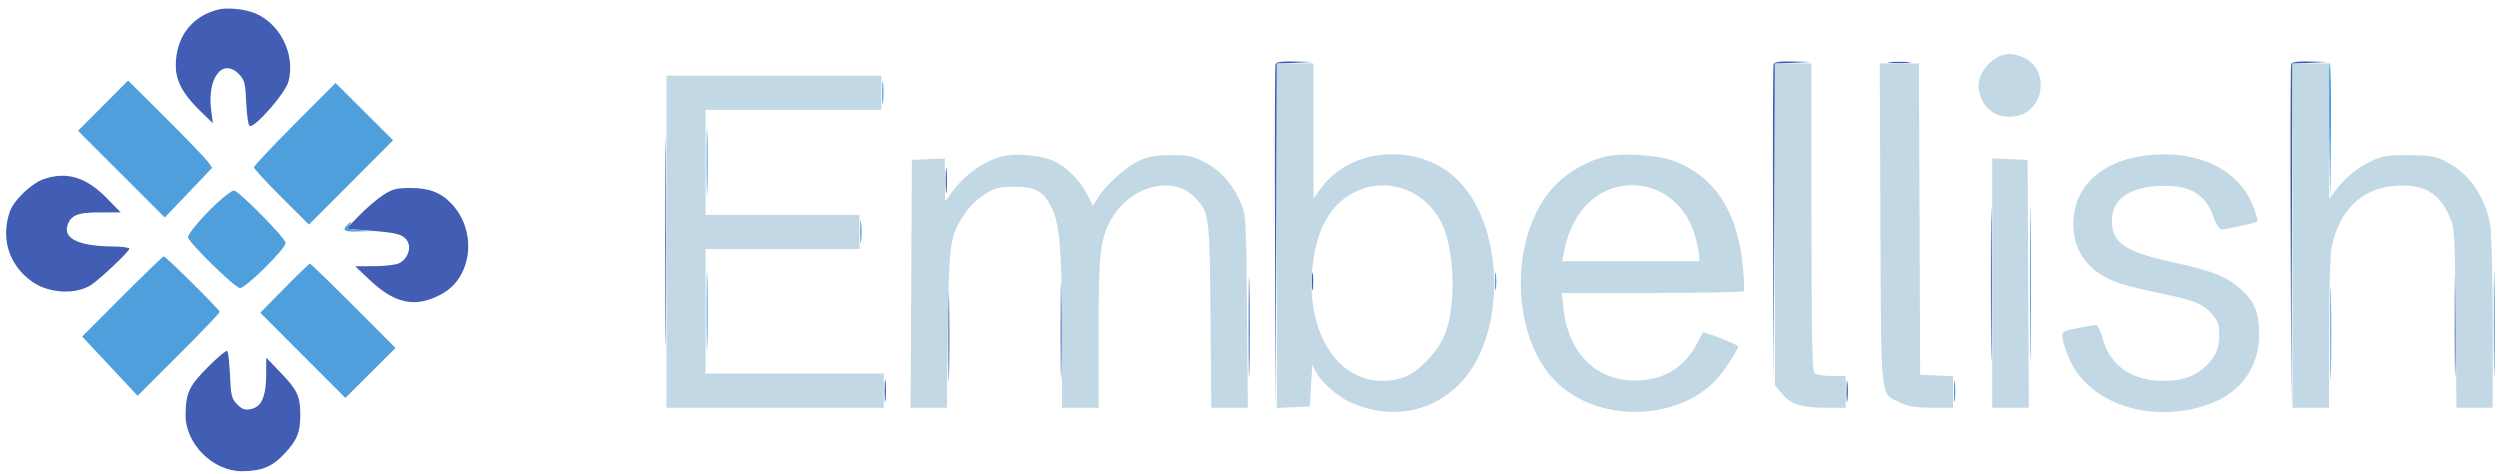
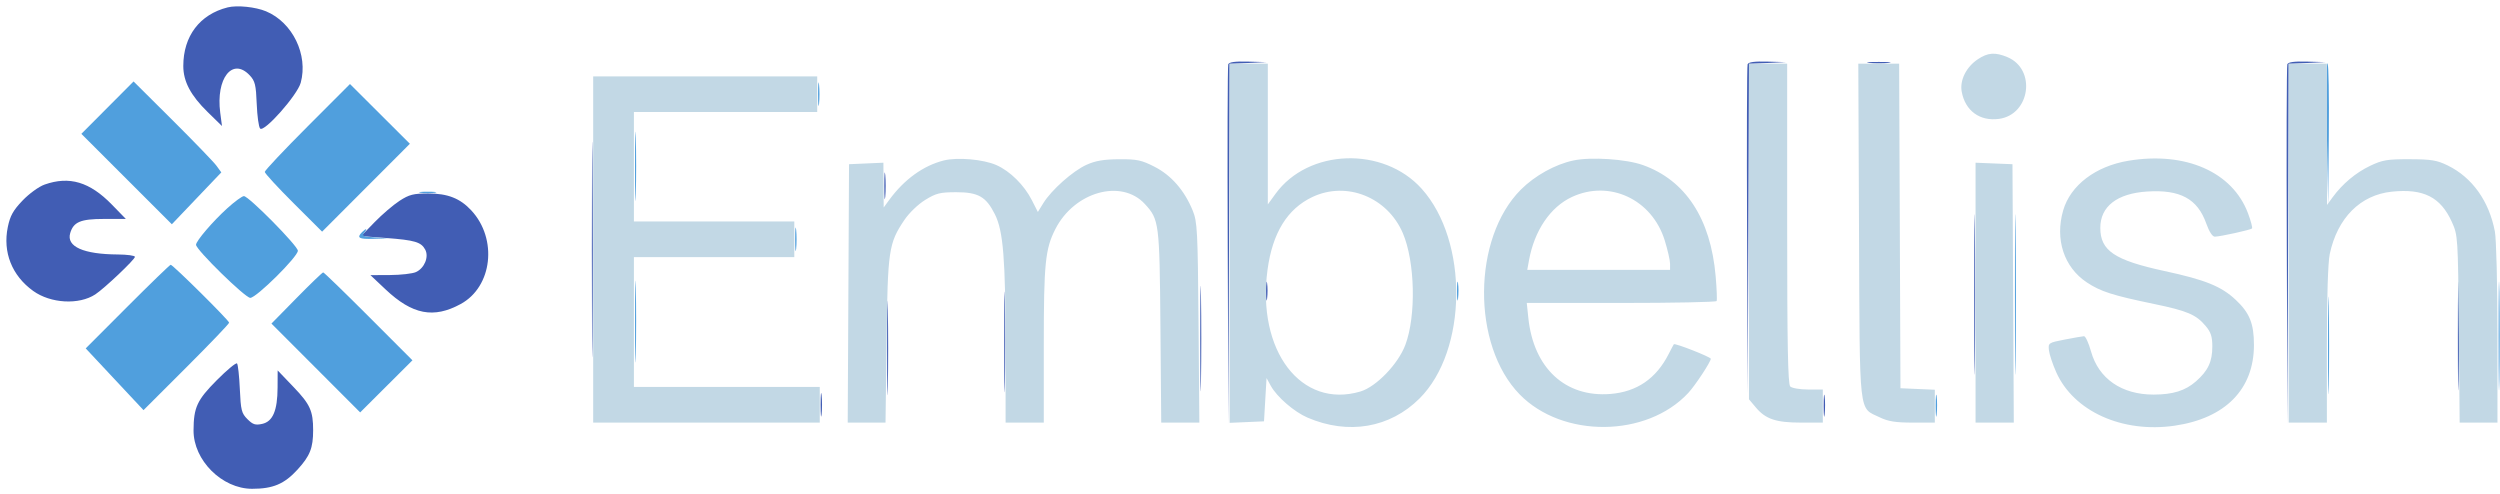
- <svg xmlns="http://www.w3.org/2000/svg" width="1024" height="194" viewBox="0 0 1024 194" version="1.1">
-   <path d="M 89.424 3.903 C 78.450 6.661, 72 15.184, 72 26.928 C 72 33.009, 74.905 38.498, 81.568 45.005 L 87.194 50.500 86.506 45.269 C 84.729 31.762, 91.321 23.392, 98.076 30.580 C 100.183 32.823, 100.545 34.293, 100.842 41.830 C 101.030 46.598, 101.635 50.950, 102.187 51.500 C 103.776 53.085, 116.792 38.385, 118.125 33.500 C 121.114 22.539, 114.928 9.800, 104.500 5.444 C 100.365 3.716, 93.116 2.975, 89.424 3.903 M 522.460 26.250 C 522.197 26.938, 522.102 59, 522.248 97.500 L 522.514 167.500 522.757 96.794 L 523 26.088 530.250 25.743 L 537.500 25.397 530.219 25.199 C 525.160 25.061, 522.791 25.382, 522.460 26.250 M 726.459 26.250 C 726.197 26.938, 726.102 56.300, 726.248 91.500 L 726.515 155.500 726.758 90.794 L 727 26.088 734.250 25.743 L 741.500 25.397 734.219 25.199 C 729.161 25.061, 726.791 25.382, 726.459 26.250 M 774.250 25.728 C 776.313 25.944, 779.688 25.944, 781.750 25.728 C 783.813 25.513, 782.125 25.336, 778 25.336 C 773.875 25.336, 772.188 25.513, 774.250 25.728 M 938.460 26.250 C 938.197 26.938, 938.102 59, 938.248 97.500 L 938.514 167.500 938.757 96.794 L 939 26.088 946.250 25.743 L 953.500 25.397 946.219 25.199 C 941.160 25.061, 938.791 25.382, 938.460 26.250 M 272.473 99 C 272.473 136.675, 272.597 152.087, 272.750 133.250 C 272.902 114.412, 272.902 83.587, 272.750 64.750 C 272.597 45.912, 272.473 61.325, 272.473 99 M 387.349 74 C 387.349 78.675, 387.522 80.587, 387.732 78.250 C 387.943 75.912, 387.943 72.087, 387.732 69.750 C 387.522 67.412, 387.349 69.325, 387.349 74 M 815.464 116.500 C 815.464 144.550, 815.592 156.169, 815.749 142.320 C 815.906 128.471, 815.906 105.521, 815.749 91.320 C 815.593 77.119, 815.465 88.450, 815.464 116.500 M 17.500 73.504 C 15.266 74.296, 11.452 77.062, 8.860 79.770 C 5.162 83.636, 3.988 85.743, 3.072 90.156 C 1.017 100.053, 4.673 109.269, 13.041 115.284 C 19.903 120.216, 31.026 120.834, 37.430 116.638 C 41.016 114.288, 53 102.933, 53 101.885 C 53 101.398, 49.962 100.980, 46.250 100.956 C 32.769 100.869, 26.045 97.866, 27.564 92.611 C 28.844 88.182, 31.639 87, 40.827 87 L 49.432 87 43.966 81.386 C 35.255 72.440, 27.244 70.054, 17.500 73.504 M 156.946 79.879 C 154.501 81.463, 150.096 85.231, 147.158 88.253 L 141.817 93.748 151.633 94.484 C 162.926 95.331, 165.434 96.074, 167.023 99.043 C 168.554 101.904, 166.722 106.350, 163.385 107.870 C 162.022 108.492, 157.440 109.016, 153.203 109.036 L 145.500 109.073 151.454 114.683 C 161.984 124.605, 170.332 126.222, 180.985 120.403 C 193.416 113.614, 195.533 94.868, 185.136 83.658 C 180.734 78.913, 175.878 77, 168.236 77 C 162.391 77, 160.742 77.420, 156.946 79.879 M 1005.450 133 C 1005.450 151.975, 1005.584 159.738, 1005.748 150.250 C 1005.913 140.762, 1005.913 125.237, 1005.748 115.750 C 1005.584 106.263, 1005.450 114.025, 1005.450 133 M 511.448 134 C 511.448 152.425, 511.583 159.963, 511.748 150.750 C 511.913 141.537, 511.913 126.463, 511.748 117.250 C 511.583 108.037, 511.448 115.575, 511.448 134 M 434.446 135.500 C 434.447 153.100, 434.583 160.159, 434.749 151.187 C 434.914 142.215, 434.914 127.815, 434.748 119.187 C 434.581 110.559, 434.446 117.900, 434.446 135.500 M 388.443 137.500 C 388.443 154, 388.580 160.890, 388.748 152.812 C 388.915 144.733, 388.916 131.233, 388.748 122.812 C 388.581 114.390, 388.444 121, 388.443 137.500 M 537.310 115.500 C 537.315 118.800, 537.502 120.029, 537.725 118.232 C 537.947 116.435, 537.943 113.735, 537.715 112.232 C 537.486 110.729, 537.304 112.200, 537.310 115.500 M 85.142 150.357 C 77.394 158.157, 76.071 161.015, 76.024 170.054 C 75.962 181.778, 87.211 193, 99.025 193 C 107.245 193, 111.690 191.120, 116.871 185.451 C 121.764 180.097, 123 176.981, 123 170 C 123 162.433, 121.829 159.836, 115.377 153.094 L 109.067 146.500 109.033 153.282 C 108.989 162.307, 107.166 166.585, 102.972 167.506 C 100.313 168.090, 99.314 167.768, 97.189 165.643 C 94.878 163.333, 94.578 162.138, 94.204 153.787 C 93.975 148.679, 93.481 144.168, 93.106 143.763 C 92.732 143.357, 89.148 146.324, 85.142 150.357 M 362.336 160 C 362.336 164.125, 362.513 165.813, 362.728 163.750 C 362.944 161.688, 362.944 158.313, 362.728 156.250 C 362.513 154.188, 362.336 155.875, 362.336 160 M 756.328 160.500 C 756.333 164.350, 756.513 165.802, 756.730 163.728 C 756.946 161.653, 756.943 158.503, 756.722 156.728 C 756.501 154.952, 756.324 156.650, 756.328 160.500" stroke="none" fill="#415db4" fill-rule="evenodd" />
-   <path d="M 953.999 53.299 L 954.498 81.500 954.765 54.066 C 954.912 38.978, 954.688 26.287, 954.266 25.865 C 953.845 25.443, 953.724 37.788, 953.999 53.299 M 361.336 38 C 361.336 42.125, 361.513 43.813, 361.728 41.750 C 361.944 39.688, 361.944 36.313, 361.728 34.250 C 361.513 32.188, 361.336 33.875, 361.336 38 M 42.216 43.283 L 31.961 53.573 49.731 71.332 L 67.500 89.092 77.216 78.902 L 86.932 68.713 85.034 66.106 C 83.990 64.673, 76.236 56.636, 67.803 48.247 L 52.470 32.994 42.216 43.283 M 120.737 50.763 C 111.532 59.980, 104 67.974, 104 68.527 C 104 69.080, 109.068 74.587, 115.263 80.764 L 126.526 91.995 143.766 74.735 L 161.005 57.474 149.240 45.739 L 137.474 34.004 120.737 50.763 M 289.426 66.500 C 289.427 78.600, 289.571 83.413, 289.747 77.195 C 289.923 70.977, 289.922 61.077, 289.746 55.195 C 289.569 49.313, 289.425 54.400, 289.426 66.500 M 831.464 116.500 C 831.464 144.550, 831.592 156.169, 831.749 142.320 C 831.906 128.471, 831.906 105.521, 831.749 91.320 C 831.593 77.119, 831.465 88.450, 831.464 116.500 M 89.297 82.782 C 83.564 87.980, 77 95.649, 77 97.149 C 77 99.103, 96.311 118, 98.307 118 C 100.693 118, 117 101.856, 117 99.494 C 117 97.577, 97.647 77.987, 95.799 78.032 C 95.084 78.049, 92.159 80.187, 89.297 82.782 M 352.336 95 C 352.336 99.125, 352.513 100.813, 352.728 98.750 C 352.944 96.688, 352.944 93.313, 352.728 91.250 C 352.513 89.188, 352.336 90.875, 352.336 95 M 142.200 92.200 C 139.975 94.425, 140.976 95.001, 146.750 94.815 L 152.500 94.630 147.173 94.260 C 142.663 93.947, 142.030 93.669, 143.046 92.445 C 144.495 90.699, 143.879 90.521, 142.200 92.200 M 1021.450 133 C 1021.450 151.975, 1021.584 159.738, 1021.748 150.250 C 1021.913 140.762, 1021.913 125.237, 1021.748 115.750 C 1021.584 106.263, 1021.450 114.025, 1021.450 133 M 289.436 127.500 C 289.436 141.800, 289.577 147.511, 289.748 140.191 C 289.919 132.871, 289.918 121.171, 289.747 114.191 C 289.575 107.211, 289.435 113.200, 289.436 127.500 M 50.074 121.426 L 33.671 137.851 45.022 149.979 L 56.372 162.107 73.186 145.314 C 82.434 136.079, 90 128.174, 90 127.748 C 90 126.874, 67.928 105, 67.046 105 C 66.733 105, 59.096 112.392, 50.074 121.426 M 954.445 136.500 C 954.444 153.550, 954.581 160.666, 954.748 152.312 C 954.915 143.959, 954.915 130.009, 954.748 121.312 C 954.582 112.616, 954.445 119.450, 954.445 136.500 M 116.499 118.051 L 106.624 128.103 124.048 145.548 L 141.472 162.994 151.740 152.761 L 162.007 142.528 144.764 125.264 C 135.281 115.769, 127.263 108, 126.948 108 C 126.632 108, 121.931 112.523, 116.499 118.051 M 612.310 115.500 C 612.315 118.800, 612.502 120.029, 612.725 118.232 C 612.947 116.435, 612.943 113.735, 612.715 112.232 C 612.486 110.729, 612.304 112.200, 612.310 115.500 M 800.328 160.500 C 800.333 164.350, 800.513 165.802, 800.730 163.728 C 800.946 161.653, 800.943 158.503, 800.722 156.728 C 800.501 154.952, 800.324 156.650, 800.328 160.500" stroke="none" fill="#509fdd" fill-rule="evenodd" />
-   <path d="M 816.898 24.270 C 812.341 27.314, 809.753 32.492, 810.552 36.966 C 811.896 44.485, 817.653 48.712, 825.175 47.703 C 837.479 46.053, 839.931 28.212, 828.510 23.440 C 823.705 21.432, 820.839 21.637, 816.898 24.270 M 523 96.546 L 523 167.091 529.750 166.796 L 536.500 166.500 537 158 L 537.500 149.500 539.185 152.575 C 541.566 156.919, 548.374 162.803, 553.624 165.053 C 569.604 171.903, 585.981 169.098, 597.593 157.522 C 616.462 138.711, 616.902 95.679, 598.436 75.140 C 583.347 58.357, 553.871 59.391, 541.004 77.154 L 538 81.300 538 53.650 L 538 26 530.500 26 L 523 26 523 96.546 M 727 91.923 L 727 157.847 729.703 161.059 C 733.557 165.640, 737.625 167, 747.468 167 L 756 167 756 160.500 L 756 154 750.200 154 C 747.010 154, 743.860 153.460, 743.200 152.800 C 742.292 151.892, 742 136.311, 742 88.800 L 742 26 734.500 26 L 727 26 727 91.923 M 770.222 91.750 C 770.535 165.887, 769.975 160.873, 778.399 164.951 C 781.669 166.534, 784.606 167, 791.316 167 L 800 167 800 160.546 L 800 154.091 793.250 153.796 L 786.500 153.500 786.243 89.750 L 785.985 26 777.965 26 L 769.945 26 770.222 91.750 M 939 96.500 L 939 167 946.500 167 L 954 167 954 136.549 C 954 117.834, 954.433 104.056, 955.123 100.799 C 958.129 86.617, 967.141 77.563, 979.523 76.285 C 991.965 75.001, 998.682 78.405, 1003.118 88.243 C 1005.451 93.417, 1005.494 94.080, 1005.820 130.250 L 1006.152 167 1013.576 167 L 1021 167 1021 132.136 C 1021 112.900, 1020.548 94.891, 1019.992 91.960 C 1017.722 79.987, 1011.095 70.703, 1001.458 65.992 C 997.236 63.929, 995.015 63.565, 986.500 63.540 C 977.738 63.514, 975.819 63.835, 971 66.133 C 965.339 68.832, 960.078 73.243, 956.249 78.500 L 954.063 81.500 954.032 53.750 L 954 26 946.500 26 L 939 26 939 96.500 M 273 99 L 273 167 317.500 167 L 362 167 362 160 L 362 153 325.500 153 L 289 153 289 127.500 L 289 102 320.500 102 L 352 102 352 95 L 352 88 320.500 88 L 289 88 289 66.500 L 289 45 325 45 L 361 45 361 38 L 361 31 317 31 L 273 31 273 99 M 410.734 64.027 C 402.677 66.056, 395.180 71.469, 389.306 79.500 L 387.111 82.500 387.056 73.704 L 387 64.909 380.250 65.204 L 373.500 65.500 373.241 116.250 L 372.982 167 380.407 167 L 387.832 167 388.241 134.750 C 388.693 99.138, 389.071 96.582, 395.259 87.378 C 397.092 84.652, 400.638 81.242, 403.421 79.529 C 407.712 76.888, 409.271 76.500, 415.594 76.500 C 424.270 76.500, 427.312 78.237, 430.799 85.184 C 434.080 91.719, 434.962 102.696, 434.982 137.250 L 435 167 442.500 167 L 450 167 450 136.549 C 450 104.472, 450.564 98.812, 454.538 91 C 462.009 76.314, 480.492 71.128, 489.702 81.135 C 495.322 87.239, 495.474 88.437, 495.815 129.250 L 496.130 167 503.618 167 L 511.107 167 510.781 127.750 C 510.480 91.529, 510.304 88.131, 508.498 83.714 C 505.270 75.816, 500.098 69.870, 493.539 66.518 C 488.374 63.877, 486.627 63.506, 479.568 63.549 C 473.558 63.586, 470.297 64.141, 466.783 65.728 C 461.420 68.150, 453.030 75.597, 449.829 80.777 L 447.672 84.268 445.331 79.663 C 442.298 73.693, 436.782 68.234, 431.366 65.838 C 426.277 63.587, 416.047 62.689, 410.734 64.027 M 658.045 64.030 C 650.954 65.520, 642.910 69.974, 637.435 75.442 C 618.330 94.524, 618.050 136.545, 636.900 155.897 C 653.761 173.207, 686.804 172.935, 703.149 155.350 C 705.892 152.399, 712 143.131, 712 141.920 C 712 141.227, 697.929 135.700, 697.490 136.220 C 697.360 136.374, 696.455 138.075, 695.479 140 C 690.554 149.710, 682.986 154.910, 672.564 155.747 C 654.875 157.167, 642.391 145.604, 640.331 125.891 L 639.715 120 676.799 120 C 697.194 120, 714.064 119.662, 714.286 119.250 C 714.509 118.838, 714.340 114.450, 713.910 109.500 C 711.946 86.858, 702.064 71.781, 685.275 65.814 C 678.694 63.475, 664.967 62.575, 658.045 64.030 M 876.043 64.139 C 863.142 66.277, 853.284 73.774, 850.421 83.624 C 847.116 94.994, 850.719 105.976, 859.709 111.931 C 865.137 115.526, 869.781 117.016, 886.113 120.400 C 899.192 123.111, 902.621 124.573, 906.381 129.041 C 908.438 131.486, 909 133.221, 909 137.126 C 909 143.062, 907.324 146.631, 902.578 150.797 C 898.399 154.467, 893.529 155.987, 885.928 155.994 C 873.388 156.007, 864.328 149.747, 861.342 139.006 C 860.423 135.703, 859.183 133.028, 858.586 133.062 C 857.989 133.096, 854.575 133.690, 851 134.383 C 844.646 135.615, 844.507 135.709, 844.817 138.572 C 844.992 140.182, 846.288 144.080, 847.697 147.234 C 854.554 162.582, 873.667 171.205, 894.195 168.213 C 914.130 165.307, 925.355 153.882, 925.351 136.500 C 925.348 128.089, 923.639 123.872, 918.153 118.739 C 912.502 113.454, 906.229 110.922, 890.203 107.457 C 870.566 103.211, 865 99.466, 865 90.500 C 865 82.087, 871.593 76.979, 883.423 76.228 C 896.393 75.404, 903.168 79.075, 906.621 88.795 C 907.763 92.011, 909.048 93.987, 909.985 93.965 C 912.207 93.913, 924.027 91.307, 924.589 90.744 C 924.854 90.480, 924.151 87.806, 923.027 84.802 C 916.942 68.539, 898.479 60.419, 876.043 64.139 M 816 115.956 L 816 167 823.509 167 L 831.018 167 830.759 116.250 L 830.500 65.500 823.250 65.206 L 816 64.912 816 115.956 M 555.500 78.387 C 545.655 83.049, 539.833 92.495, 537.885 106.964 C 533.602 138.792, 551.091 161.702, 574.384 154.776 C 580.573 152.936, 589.182 144.010, 592.012 136.500 C 596.315 125.077, 595.842 103.796, 591.036 92.583 C 584.972 78.438, 568.928 72.028, 555.500 78.387 M 657.444 78.374 C 648.975 82.317, 642.705 91.572, 640.589 103.250 L 639.909 107 667.955 107 L 696 107 696 104.605 C 696 103.288, 695.061 99.170, 693.913 95.453 C 688.927 79.311, 672.227 71.490, 657.444 78.374" stroke="none" fill="#c2d8e5" fill-rule="evenodd" />
+ <svg xmlns="http://www.w3.org/2000/svg" width="982" height="194" viewBox="0 0 982 194" version="1.1">
+   <path d="M 89.424 2.903 C 78.450 5.661, 72 14.184, 72 25.928 C 72 32.009, 74.905 37.498, 81.568 44.005 L 87.194 49.500 86.506 44.269 C 84.729 30.762, 91.321 22.392, 98.076 29.580 C 100.183 31.823, 100.545 33.293, 100.842 40.830 C 101.030 45.598, 101.635 49.950, 102.187 50.500 C 103.776 52.085, 116.792 37.385, 118.125 32.500 C 121.114 21.539, 114.928 8.800, 104.500 4.444 C 100.365 2.716, 93.116 1.975, 89.424 2.903 M 482.460 25.250 C 482.197 25.938, 482.102 58, 482.248 96.500 L 482.514 166.500 482.757 95.794 L 483 25.088 490.250 24.743 L 497.500 24.397 490.219 24.199 C 485.160 24.061, 482.791 24.382, 482.460 25.250 M 686.459 25.250 C 686.197 25.938, 686.102 55.300, 686.248 90.500 L 686.515 154.500 686.758 89.794 L 687 25.088 694.250 24.743 L 701.500 24.397 694.219 24.199 C 689.161 24.061, 686.791 24.382, 686.459 25.250 M 734.250 24.728 C 736.313 24.944, 739.688 24.944, 741.750 24.728 C 743.813 24.513, 742.125 24.336, 738 24.336 C 733.875 24.336, 732.188 24.513, 734.250 24.728 M 898.460 25.250 C 898.197 25.938, 898.102 58, 898.248 96.500 L 898.514 166.500 898.757 95.794 L 899 25.088 906.250 24.743 L 913.500 24.397 906.219 24.199 C 901.160 24.061, 898.791 24.382, 898.460 25.250 M 232.473 98 C 232.473 135.675, 232.597 151.087, 232.750 132.250 C 232.902 113.412, 232.902 82.587, 232.750 63.750 C 232.597 44.912, 232.473 60.325, 232.473 98 M 347.349 73 C 347.349 77.675, 347.522 79.587, 347.732 77.250 C 347.943 74.912, 347.943 71.087, 347.732 68.750 C 347.522 66.412, 347.349 68.325, 347.349 73 M 775.464 115.500 C 775.464 143.550, 775.592 155.169, 775.749 141.320 C 775.906 127.471, 775.906 104.521, 775.749 90.320 C 775.593 76.119, 775.465 87.450, 775.464 115.500 M 17.500 72.504 C 15.266 73.296, 11.452 76.062, 8.860 78.770 C 5.162 82.636, 3.988 84.743, 3.072 89.156 C 1.017 99.053, 4.673 108.269, 13.041 114.284 C 19.903 119.216, 31.026 119.834, 37.430 115.638 C 41.016 113.288, 53 101.933, 53 100.885 C 53 100.398, 49.962 99.980, 46.250 99.956 C 32.769 99.869, 26.045 96.866, 27.564 91.611 C 28.844 87.182, 31.639 86, 40.827 86 L 49.432 86 43.966 80.386 C 35.255 71.440, 27.244 69.054, 17.500 72.504 M 156.946 78.879 C 154.501 80.463, 150.096 84.231, 147.158 87.253 L 141.817 92.748 151.633 93.484 C 162.926 94.331, 165.434 95.074, 167.023 98.043 C 168.554 100.904, 166.722 105.350, 163.385 106.870 C 162.022 107.492, 157.440 108.016, 153.203 108.036 L 145.500 108.073 151.454 113.683 C 161.984 123.605, 170.332 125.222, 180.985 119.403 C 193.416 112.614, 195.533 93.868, 185.136 82.658 C 180.734 77.913, 175.878 76, 168.236 76 C 162.391 76, 160.742 76.420, 156.946 78.879 M 965.450 132 C 965.450 150.975, 965.584 158.738, 965.748 149.250 C 965.913 139.762, 965.913 124.237, 965.748 114.750 C 965.584 105.263, 965.450 113.025, 965.450 132 M 471.448 133 C 471.448 151.425, 471.583 158.963, 471.748 149.750 C 471.913 140.537, 471.913 125.463, 471.748 116.250 C 471.583 107.037, 471.448 114.575, 471.448 133 M 394.446 134.500 C 394.447 152.100, 394.583 159.159, 394.749 150.187 C 394.914 141.215, 394.914 126.815, 394.748 118.187 C 394.581 109.559, 394.446 116.900, 394.446 134.500 M 348.443 136.500 C 348.443 153, 348.580 159.890, 348.748 151.812 C 348.915 143.733, 348.916 130.233, 348.748 121.812 C 348.581 113.390, 348.444 120, 348.443 136.500 M 497.310 114.500 C 497.315 117.800, 497.502 119.029, 497.725 117.232 C 497.947 115.435, 497.943 112.735, 497.715 111.232 C 497.486 109.729, 497.304 111.200, 497.310 114.500 M 85.142 149.357 C 77.394 157.157, 76.071 160.015, 76.024 169.054 C 75.962 180.778, 87.211 192, 99.025 192 C 107.245 192, 111.690 190.120, 116.871 184.451 C 121.764 179.097, 123 175.981, 123 169 C 123 161.433, 121.829 158.836, 115.377 152.094 L 109.067 145.500 109.033 152.282 C 108.989 161.307, 107.166 165.585, 102.972 166.506 C 100.313 167.090, 99.314 166.768, 97.189 164.643 C 94.878 162.333, 94.578 161.138, 94.204 152.787 C 93.975 147.679, 93.481 143.168, 93.106 142.763 C 92.732 142.357, 89.148 145.324, 85.142 149.357 M 322.336 159 C 322.336 163.125, 322.513 164.813, 322.728 162.750 C 322.944 160.688, 322.944 157.313, 322.728 155.250 C 322.513 153.188, 322.336 154.875, 322.336 159 M 716.328 159.500 C 716.333 163.350, 716.513 164.802, 716.730 162.728 C 716.946 160.653, 716.943 157.503, 716.722 155.728 C 716.501 153.952, 716.324 155.650, 716.328 159.500" stroke="none" fill="#415db4" fill-rule="evenodd" />
+   <path d="M 913.999 52.299 L 914.498 80.500 914.765 53.066 C 914.912 37.978, 914.688 25.287, 914.266 24.865 C 913.845 24.443, 913.724 36.788, 913.999 52.299 M 321.336 37 C 321.336 41.125, 321.513 42.813, 321.728 40.750 C 321.944 38.688, 321.944 35.313, 321.728 33.250 C 321.513 31.188, 321.336 32.875, 321.336 37 M 42.216 42.283 L 31.961 52.573 49.731 70.332 L 67.500 88.092 77.216 77.902 L 86.932 67.713 85.034 65.106 C 83.990 63.673, 76.236 55.636, 67.803 47.247 L 52.470 31.994 42.216 42.283 M 120.737 49.763 C 111.532 58.980, 104 66.974, 104 67.527 C 104 68.080, 109.068 73.587, 115.263 79.764 L 126.526 90.995 143.766 73.735 L 161.005 56.474 149.240 44.739 L 137.474 33.004 120.737 49.763 M 249.426 65.500 C 249.427 77.600, 249.571 82.413, 249.747 76.195 C 249.923 69.977, 249.922 60.077, 249.746 54.195 C 249.569 48.313, 249.425 53.400, 249.426 65.500 M 791.464 115.500 C 791.464 143.550, 791.592 155.169, 791.749 141.320 C 791.906 127.471, 791.906 104.521, 791.749 90.320 C 791.593 76.119, 791.465 87.450, 791.464 115.500 M 165.250 75.716 C 166.762 75.945, 169.238 75.945, 170.750 75.716 C 172.262 75.487, 171.025 75.300, 168 75.300 C 164.975 75.300, 163.738 75.487, 165.250 75.716 M 89.297 81.782 C 83.564 86.980, 77 94.649, 77 96.149 C 77 98.103, 96.311 117, 98.307 117 C 100.693 117, 117 100.856, 117 98.494 C 117 96.577, 97.647 76.987, 95.799 77.032 C 95.084 77.049, 92.159 79.187, 89.297 81.782 M 312.336 94 C 312.336 98.125, 312.513 99.813, 312.728 97.750 C 312.944 95.688, 312.944 92.313, 312.728 90.250 C 312.513 88.188, 312.336 89.875, 312.336 94 M 142.200 91.200 C 139.975 93.425, 140.976 94.001, 146.750 93.815 L 152.500 93.630 147.173 93.260 C 142.663 92.947, 142.030 92.669, 143.046 91.445 C 144.495 89.699, 143.879 89.521, 142.200 91.200 M 981.450 132 C 981.450 150.975, 981.584 158.738, 981.748 149.250 C 981.913 139.762, 981.913 124.237, 981.748 114.750 C 981.584 105.263, 981.450 113.025, 981.450 132 M 249.436 126.500 C 249.436 140.800, 249.577 146.511, 249.748 139.191 C 249.919 131.871, 249.918 120.171, 249.747 113.191 C 249.575 106.211, 249.435 112.200, 249.436 126.500 M 50.074 120.426 L 33.671 136.851 45.022 148.979 L 56.372 161.107 73.186 144.314 C 82.434 135.079, 90 127.174, 90 126.748 C 90 125.874, 67.928 104, 67.046 104 C 66.733 104, 59.096 111.392, 50.074 120.426 M 914.445 135.500 C 914.444 152.550, 914.581 159.666, 914.748 151.312 C 914.915 142.959, 914.915 129.009, 914.748 120.312 C 914.582 111.616, 914.445 118.450, 914.445 135.500 M 116.499 117.051 L 106.624 127.103 124.048 144.548 L 141.472 161.994 151.740 151.761 L 162.007 141.528 144.764 124.264 C 135.281 114.769, 127.263 107, 126.948 107 C 126.632 107, 121.931 111.523, 116.499 117.051 M 572.310 114.500 C 572.315 117.800, 572.502 119.029, 572.725 117.232 C 572.947 115.435, 572.943 112.735, 572.715 111.232 C 572.486 109.729, 572.304 111.200, 572.310 114.500 M 760.328 159.500 C 760.333 163.350, 760.513 164.802, 760.730 162.728 C 760.946 160.653, 760.943 157.503, 760.722 155.728 C 760.501 153.952, 760.324 155.650, 760.328 159.500" stroke="none" fill="#509fdd" fill-rule="evenodd" />
+   <path d="M 776.898 23.270 C 772.341 26.314, 769.753 31.492, 770.552 35.966 C 771.896 43.485, 777.653 47.712, 785.175 46.703 C 797.479 45.053, 799.931 27.212, 788.510 22.440 C 783.705 20.432, 780.839 20.637, 776.898 23.270 M 483 95.546 L 483 166.091 489.750 165.796 L 496.500 165.500 497 157 L 497.500 148.500 499.185 151.575 C 501.566 155.919, 508.374 161.803, 513.624 164.053 C 529.604 170.903, 545.981 168.098, 557.593 156.522 C 576.462 137.711, 576.902 94.679, 558.436 74.140 C 543.347 57.357, 513.871 58.391, 501.004 76.154 L 498 80.300 498 52.650 L 498 25 490.500 25 L 483 25 483 95.546 M 687 90.923 L 687 156.847 689.703 160.059 C 693.557 164.640, 697.625 166, 707.468 166 L 716 166 716 159.500 L 716 153 710.200 153 C 707.010 153, 703.860 152.460, 703.200 151.800 C 702.292 150.892, 702 135.311, 702 87.800 L 702 25 694.500 25 L 687 25 687 90.923 M 730.222 90.750 C 730.535 164.887, 729.975 159.873, 738.399 163.951 C 741.669 165.534, 744.606 166, 751.316 166 L 760 166 760 159.546 L 760 153.091 753.250 152.796 L 746.500 152.500 746.243 88.750 L 745.985 25 737.965 25 L 729.945 25 730.222 90.750 M 899 95.500 L 899 166 906.500 166 L 914 166 914 135.549 C 914 116.834, 914.433 103.056, 915.123 99.799 C 918.129 85.617, 927.141 76.563, 939.523 75.285 C 951.965 74.001, 958.682 77.405, 963.118 87.243 C 965.451 92.417, 965.494 93.080, 965.820 129.250 L 966.152 166 973.576 166 L 981 166 981 131.136 C 981 111.900, 980.548 93.891, 979.992 90.960 C 977.722 78.987, 971.095 69.703, 961.458 64.992 C 957.236 62.929, 955.015 62.565, 946.500 62.540 C 937.738 62.514, 935.819 62.835, 931 65.133 C 925.339 67.832, 920.078 72.243, 916.249 77.500 L 914.063 80.500 914.032 52.750 L 914 25 906.500 25 L 899 25 899 95.500 M 233 98 L 233 166 277.500 166 L 322 166 322 159 L 322 152 285.500 152 L 249 152 249 126.500 L 249 101 280.500 101 L 312 101 312 94 L 312 87 280.500 87 L 249 87 249 65.500 L 249 44 285 44 L 321 44 321 37 L 321 30 277 30 L 233 30 233 98 M 370.734 63.027 C 362.677 65.056, 355.180 70.469, 349.306 78.500 L 347.111 81.500 347.056 72.704 L 347 63.909 340.250 64.204 L 333.500 64.500 333.241 115.250 L 332.982 166 340.407 166 L 347.832 166 348.241 133.750 C 348.693 98.138, 349.071 95.582, 355.259 86.378 C 357.092 83.652, 360.638 80.242, 363.421 78.529 C 367.712 75.888, 369.271 75.500, 375.594 75.500 C 384.270 75.500, 387.312 77.237, 390.799 84.184 C 394.080 90.719, 394.962 101.696, 394.982 136.250 L 395 166 402.500 166 L 410 166 410 135.549 C 410 103.472, 410.564 97.812, 414.538 90 C 422.009 75.314, 440.492 70.128, 449.702 80.135 C 455.322 86.239, 455.474 87.437, 455.815 128.250 L 456.130 166 463.618 166 L 471.107 166 470.781 126.750 C 470.480 90.529, 470.304 87.131, 468.498 82.714 C 465.270 74.816, 460.098 68.870, 453.539 65.518 C 448.374 62.877, 446.627 62.506, 439.568 62.549 C 433.558 62.586, 430.297 63.141, 426.783 64.728 C 421.420 67.150, 413.030 74.597, 409.829 79.777 L 407.672 83.268 405.331 78.663 C 402.298 72.693, 396.782 67.234, 391.366 64.838 C 386.277 62.587, 376.047 61.689, 370.734 63.027 M 618.045 63.030 C 610.954 64.520, 602.910 68.974, 597.435 74.442 C 578.330 93.524, 578.050 135.545, 596.900 154.897 C 613.761 172.207, 646.804 171.935, 663.149 154.350 C 665.892 151.399, 672 142.131, 672 140.920 C 672 140.227, 657.929 134.700, 657.490 135.220 C 657.360 135.374, 656.455 137.075, 655.479 139 C 650.554 148.710, 642.986 153.910, 632.564 154.747 C 614.875 156.167, 602.391 144.604, 600.331 124.891 L 599.715 119 636.799 119 C 657.194 119, 674.064 118.662, 674.286 118.250 C 674.509 117.838, 674.340 113.450, 673.910 108.500 C 671.946 85.858, 662.064 70.781, 645.275 64.814 C 638.694 62.475, 624.967 61.575, 618.045 63.030 M 836.043 63.139 C 823.142 65.277, 813.284 72.774, 810.421 82.624 C 807.116 93.994, 810.719 104.976, 819.709 110.931 C 825.137 114.526, 829.781 116.016, 846.113 119.400 C 859.192 122.111, 862.621 123.573, 866.381 128.041 C 868.438 130.486, 869 132.221, 869 136.126 C 869 142.062, 867.324 145.631, 862.578 149.797 C 858.399 153.467, 853.529 154.987, 845.928 154.994 C 833.388 155.007, 824.328 148.747, 821.342 138.006 C 820.423 134.703, 819.183 132.028, 818.586 132.062 C 817.989 132.096, 814.575 132.690, 811 133.383 C 804.646 134.615, 804.507 134.709, 804.817 137.572 C 804.992 139.182, 806.288 143.080, 807.697 146.234 C 814.554 161.582, 833.667 170.205, 854.195 167.213 C 874.130 164.307, 885.355 152.882, 885.351 135.500 C 885.348 127.089, 883.639 122.872, 878.153 117.739 C 872.502 112.454, 866.229 109.922, 850.203 106.457 C 830.566 102.211, 825 98.466, 825 89.500 C 825 81.087, 831.593 75.979, 843.423 75.228 C 856.393 74.404, 863.168 78.075, 866.621 87.795 C 867.763 91.011, 869.048 92.987, 869.985 92.965 C 872.207 92.913, 884.027 90.307, 884.589 89.744 C 884.854 89.480, 884.151 86.806, 883.027 83.802 C 876.942 67.539, 858.479 59.419, 836.043 63.139 M 776 114.956 L 776 166 783.509 166 L 791.018 166 790.759 115.250 L 790.500 64.500 783.250 64.206 L 776 63.912 776 114.956 M 515.500 77.387 C 505.655 82.049, 499.833 91.495, 497.885 105.964 C 493.602 137.792, 511.091 160.702, 534.384 153.776 C 540.573 151.936, 549.182 143.010, 552.012 135.500 C 556.315 124.077, 555.842 102.796, 551.036 91.583 C 544.972 77.438, 528.928 71.028, 515.500 77.387 M 617.444 77.374 C 608.975 81.317, 602.705 90.572, 600.589 102.250 L 599.909 106 627.955 106 L 656 106 656 103.605 C 656 102.288, 655.061 98.170, 653.913 94.453 C 648.927 78.311, 632.227 70.490, 617.444 77.374" stroke="none" fill="#c2d8e5" fill-rule="evenodd" />
</svg>
